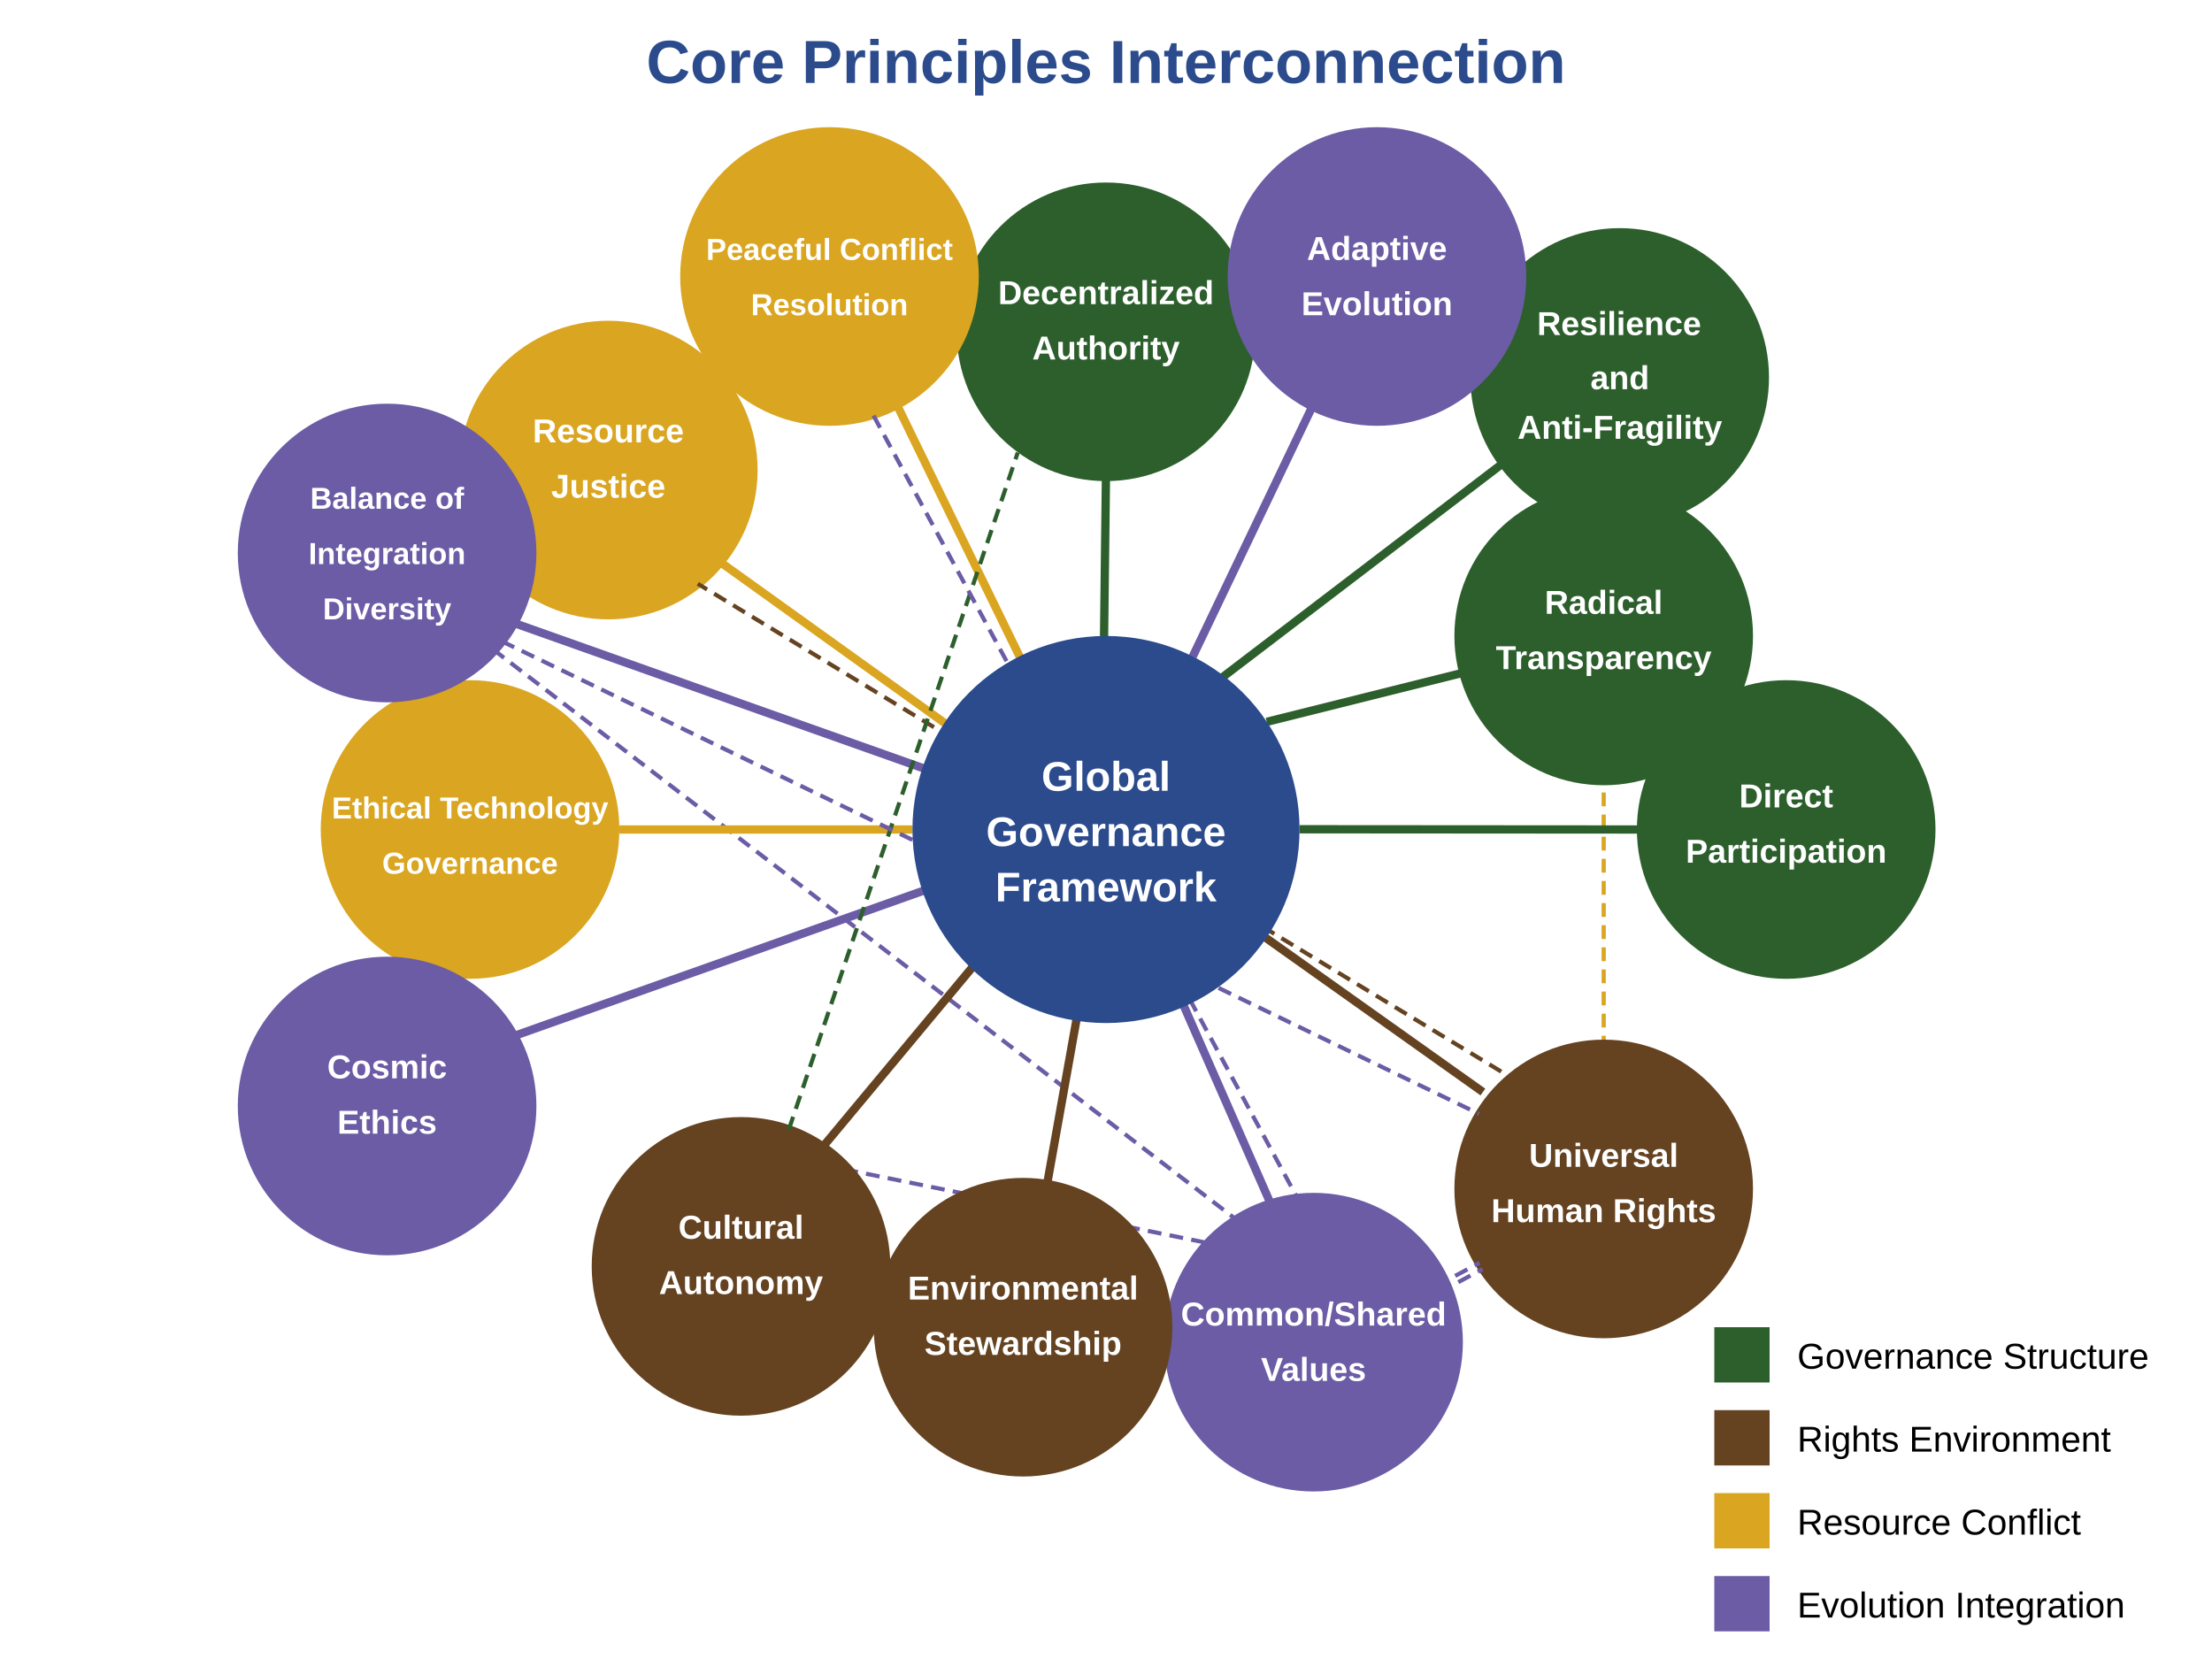
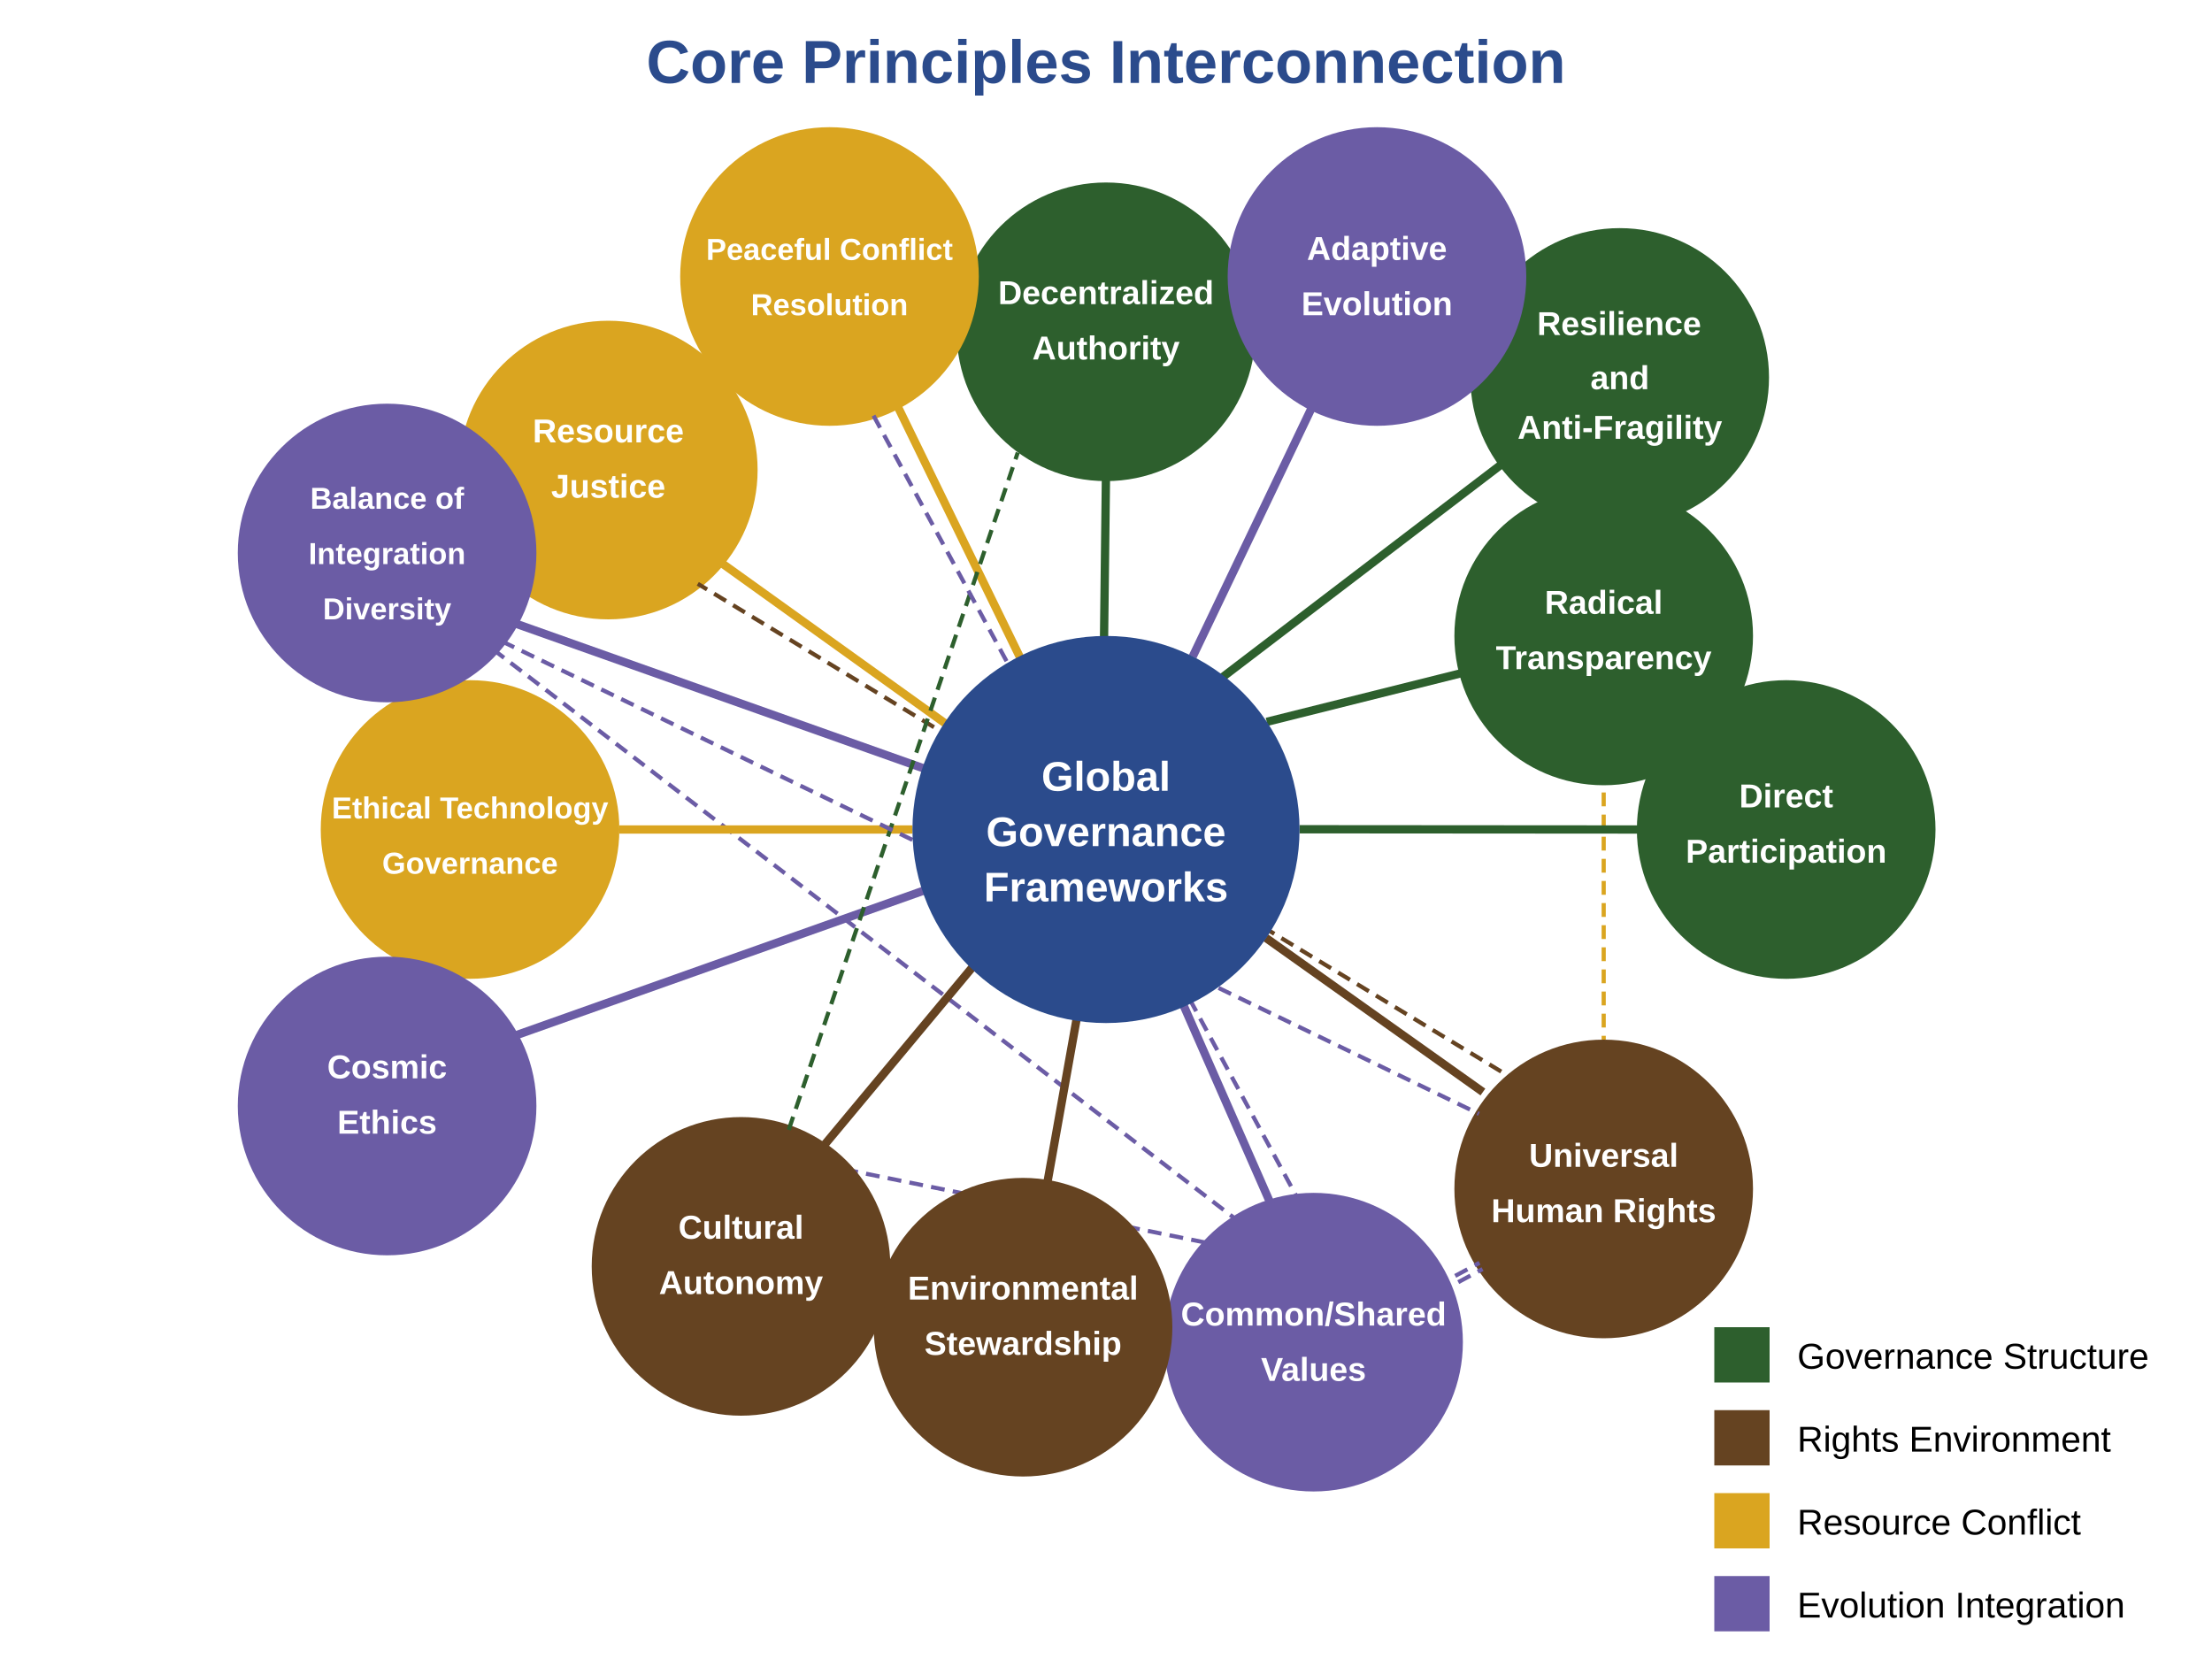
<svg xmlns="http://www.w3.org/2000/svg" viewBox="0 0 800 600" width="800" height="600" version="1.1" id="svg35">
  <defs id="defs35" />
  <rect width="800" height="600" fill="#ffffff" id="rect1" />
  <path d="M 178.316,234.858 447.337,441.241" stroke="#6b5ca5" stroke-width="1.5" stroke-dasharray="5, 3" id="path35-3-6" />
  <path d="M 580,278.61 V 376" stroke="#daa520" stroke-width="1.5" stroke-dasharray="5, 3" id="path32" />
  <circle cx="400" cy="120" r="54" fill="#2D5F2D" id="circle3" />
  <path d="m 400,170.78 -0.709,60.071" stroke="#2d5f2d" stroke-width="3" id="path3" />
  <text x="400" y="110" font-family="Arial, sans-serif" font-size="12" text-anchor="middle" fill="white" font-weight="bold" id="text4">Decentralized</text>
  <text x="400" y="130" font-family="Arial, sans-serif" font-size="12" text-anchor="middle" fill="white" font-weight="bold" id="text5">Authority</text>
  <circle cx="580" cy="230" r="54" fill="#2d5f2d" id="circle5" />
  <circle cx="585.787" cy="136.504" r="54" fill="#2d5f2d" id="circle5-3" />
  <path d="M 531.62,242.685 458.138,261.064" stroke="#2d5f2d" stroke-width="3" id="path5" />
  <path d="M 546.902,164.987 440.087,246.487" stroke="#2d5f2d" stroke-width="3" id="path5-3" />
  <text x="580" y="222" font-family="Arial, sans-serif" font-size="12px" text-anchor="middle" fill="#ffffff" font-weight="bold" id="text6">Radical</text>
  <text x="580" y="242" font-family="Arial, sans-serif" font-size="12px" text-anchor="middle" fill="#ffffff" font-weight="bold" id="text7">Transparency</text>
  <circle cx="646" cy="300" r="54" fill="#2d5f2d" id="circle7" />
  <path d="M 594.44,300 470,299.911" stroke="#2d5f2d" stroke-width="3" id="path7" />
  <text x="646" y="292" font-family="Arial, sans-serif" font-size="12px" text-anchor="middle" fill="#ffffff" font-weight="bold" id="text8">Direct</text>
  <text x="646" y="312" font-family="Arial, sans-serif" font-size="12px" text-anchor="middle" fill="#ffffff" font-weight="bold" id="text9">Participation</text>
  <path d="m 305.373,422.9 132.851,26.95" stroke="#6b5ca5" stroke-width="1.5" stroke-dasharray="5, 3" id="path35-3-5" />
  <circle cx="475.071" cy="485.411" r="54" fill="#6b5ca5" id="circle21-3" />
  <circle cx="580" cy="430" r="54" fill="#654321" id="circle9" />
  <path d="M 536.31,394.943 457.806,339.185" stroke="#654321" stroke-width="3" id="path9" />
  <text x="580" y="422" font-family="Arial, sans-serif" font-size="12px" text-anchor="middle" fill="#ffffff" font-weight="bold" id="text10">Universal</text>
  <text x="585.591" y="121.178" font-family="Arial, sans-serif" font-size="12px" text-anchor="middle" fill="#ffffff" font-weight="bold" id="text10-6">Resilience</text>
  <text x="585.852" y="140.759" font-family="Arial, sans-serif" font-size="12px" text-anchor="middle" fill="#ffffff" font-weight="bold" id="text10-7">and</text>
  <text x="585.852" y="158.695" font-family="Arial, sans-serif" font-size="12px" text-anchor="middle" fill="#ffffff" font-weight="bold" id="text10-5">Anti-Fragility</text>
  <text x="475.071" y="479.411" font-family="Arial, sans-serif" font-size="12px" text-anchor="middle" fill="#ffffff" font-weight="bold" id="text22-6">Common/Shared</text>
  <text x="580" y="442" font-family="Arial, sans-serif" font-size="12px" text-anchor="middle" fill="#ffffff" font-weight="bold" id="text11">Human Rights</text>
  <text x="475.071" y="499.411" font-family="Arial, sans-serif" font-size="12px" text-anchor="middle" fill="#ffffff" font-weight="bold" id="text23-7">Values</text>
  <circle cx="370" cy="480" r="54" fill="#654321" id="circle11" />
  <path d="m 378.723,428.128 10.638,-59.546" stroke="#654321" stroke-width="3" id="path11" />
  <text x="370" y="470" font-family="Arial, sans-serif" font-size="12px" text-anchor="middle" fill="#ffffff" font-weight="bold" id="text12">Environmental</text>
  <text x="370" y="490" font-family="Arial, sans-serif" font-size="12px" text-anchor="middle" fill="#ffffff" font-weight="bold" id="text13">Stewardship</text>
  <circle cx="268" cy="458" r="54" fill="#654321" id="circle13" />
  <path d="m 296.511,416.05 57.142,-68.603" stroke="#654321" stroke-width="3" id="path13" />
  <text x="268" y="448" font-family="Arial, sans-serif" font-size="12px" text-anchor="middle" fill="#ffffff" font-weight="bold" id="text14">Cultural</text>
  <text x="268" y="468" font-family="Arial, sans-serif" font-size="12px" text-anchor="middle" fill="#ffffff" font-weight="bold" id="text15">Autonomy</text>
  <circle cx="170" cy="300" r="54" fill="#DAA520" id="circle15" />
  <path d="M224 300 L330 300" stroke="#DAA520" stroke-width="3" id="path15" />
  <text x="170" y="296" font-family="Arial, sans-serif" font-size="11px" text-anchor="middle" fill="#ffffff" font-weight="bold" id="text16">Ethical Technology</text>
  <text x="170" y="316" font-family="Arial, sans-serif" font-size="11px" text-anchor="middle" fill="#ffffff" font-weight="bold" id="text17">Governance</text>
  <circle cx="220" cy="170" r="54" fill="#DAA520" id="circle17" />
  <path d="m 258.745,202.035 83.56,59.915" stroke="#daa520" stroke-width="3" id="path17" />
  <text x="220" y="160" font-family="Arial, sans-serif" font-size="12" text-anchor="middle" fill="white" font-weight="bold" id="text18">Resource</text>
  <text x="220" y="180" font-family="Arial, sans-serif" font-size="12" text-anchor="middle" fill="white" font-weight="bold" id="text19">Justice</text>
  <circle cx="300" cy="100" r="54" fill="#daa520" id="circle19" />
  <path d="M 322.979,143.546 370,240" stroke="#daa520" stroke-width="3" id="path19" />
  <text x="300" y="94" font-family="Arial, sans-serif" font-size="11px" text-anchor="middle" fill="#ffffff" font-weight="bold" id="text20">Peaceful Conflict</text>
  <text x="300" y="114" font-family="Arial, sans-serif" font-size="11px" text-anchor="middle" fill="#ffffff" font-weight="bold" id="text21">Resolution</text>
  <circle cx="498" cy="100" r="54" fill="#6b5ca5" id="circle21" />
  <path d="m 475.603,144.965 -44.273,92.553" stroke="#6b5ca5" stroke-width="3" id="path21" />
  <text x="498" y="94" font-family="Arial, sans-serif" font-size="12px" text-anchor="middle" fill="#ffffff" font-weight="bold" id="text22">Adaptive</text>
  <text x="498" y="114" font-family="Arial, sans-serif" font-size="12px" text-anchor="middle" fill="#ffffff" font-weight="bold" id="text23">Evolution</text>
  <circle cx="140" cy="200" r="54" fill="#6B5CA5" id="circle23" />
  <path d="M185 225 L340 280" stroke="#6B5CA5" stroke-width="3" id="path23" />
  <text x="140" y="184" font-family="Arial, sans-serif" font-size="11px" text-anchor="middle" fill="#ffffff" font-weight="bold" id="text24">Balance of</text>
  <text x="140" y="204" font-family="Arial, sans-serif" font-size="11px" text-anchor="middle" fill="#ffffff" font-weight="bold" id="text25">Integration</text>
  <text x="140" y="224" font-family="Arial, sans-serif" font-size="11px" text-anchor="middle" fill="#ffffff" font-weight="bold" id="text26">Diversity</text>
  <circle cx="140" cy="400" r="54" fill="#6B5CA5" id="circle26" />
  <path d="M185 375 L340 320" stroke="#6B5CA5" stroke-width="3" id="path26" />
  <path d="M 459.636,435.548 427.402,362.109" stroke="#6b5ca5" stroke-width="3" id="path26-5" />
  <text x="140" y="390" font-family="Arial, sans-serif" font-size="12" text-anchor="middle" fill="white" font-weight="bold" id="text27">Cosmic</text>
  <text x="140" y="410" font-family="Arial, sans-serif" font-size="12" text-anchor="middle" fill="white" font-weight="bold" id="text28">Ethics</text>
  <rect x="620" y="480" width="20" height="20" fill="#2D5F2D" id="rect28" />
  <text x="650" y="495" font-family="Arial, sans-serif" font-size="13" text-anchor="start" id="text29">Governance Structure</text>
  <rect x="620" y="510" width="20" height="20" fill="#654321" id="rect29" />
  <text x="650" y="525" font-family="Arial, sans-serif" font-size="13" text-anchor="start" id="text30">Rights  Environment</text>
  <rect x="620" y="540" width="20" height="20" fill="#DAA520" id="rect30" />
  <text x="650" y="555" font-family="Arial, sans-serif" font-size="13" text-anchor="start" id="text31">Resource  Conflict</text>
  <rect x="620" y="570" width="20" height="20" fill="#6B5CA5" id="rect31" />
  <text x="650" y="585" font-family="Arial, sans-serif" font-size="13" text-anchor="start" id="text32">Evolution  Integration</text>
  <path d="M 549.766,391.702 252.362,211.135" stroke="#654321" stroke-width="1.5" stroke-dasharray="5, 3" id="path33" />
  <path d="M 285.248,408.624 368.085,163.688" stroke="#2d5f2d" stroke-width="1.5" stroke-dasharray="5, 3" id="path34" />
  <path d="M 181.447,231.915 534.865,402.837" stroke="#6b5ca5" stroke-width="1.5" stroke-dasharray="5, 3" id="path35" />
  <path d="M 315.915,150.299 470.752,436.115" stroke="#6b5ca5" stroke-width="1.5" stroke-dasharray="5, 3" id="path35-3" />
  <path d="m 519.248,465.23 15.83,-8.511" stroke="#6b5ca5" stroke-width="1.5" stroke-dasharray="5, 3" id="path35-3-2" style="stroke-width:1.5;stroke-dasharray:5,3;stroke-dashoffset:0" />
  <path d="m 520.355,467.497 15.83,-8.511" stroke="#6b5ca5" stroke-width="1.5" stroke-dasharray="5, 3" id="path35-3-2-9" style="stroke-width:1.5;stroke-dasharray:5, 3;stroke-dashoffset:0" />
  <circle cx="400" cy="300" r="70" fill="#2B4B8C" id="circle1" />
  <text x="400" y="286" font-family="Arial, sans-serif" font-size="15px" text-anchor="middle" fill="#ffffff" font-weight="bold" id="text1">Global</text>
  <text x="400" y="306" font-family="Arial, sans-serif" font-size="15px" text-anchor="middle" fill="#ffffff" font-weight="bold" id="text2">Governance</text>
-   <text x="400" y="326" font-family="Arial, sans-serif" font-size="15px" text-anchor="middle" fill="#ffffff" font-weight="bold" id="text3">Framework</text>
+   <text x="400" y="326" font-family="Arial, sans-serif" font-size="15px" text-anchor="middle" fill="#ffffff" font-weight="bold" id="text3">Frameworks</text>
  <text x="400" y="30" font-family="Arial, sans-serif" font-size="22" text-anchor="middle" fill="#2B4B8C" font-weight="bold" id="text35">Core Principles Interconnection</text>
</svg>
